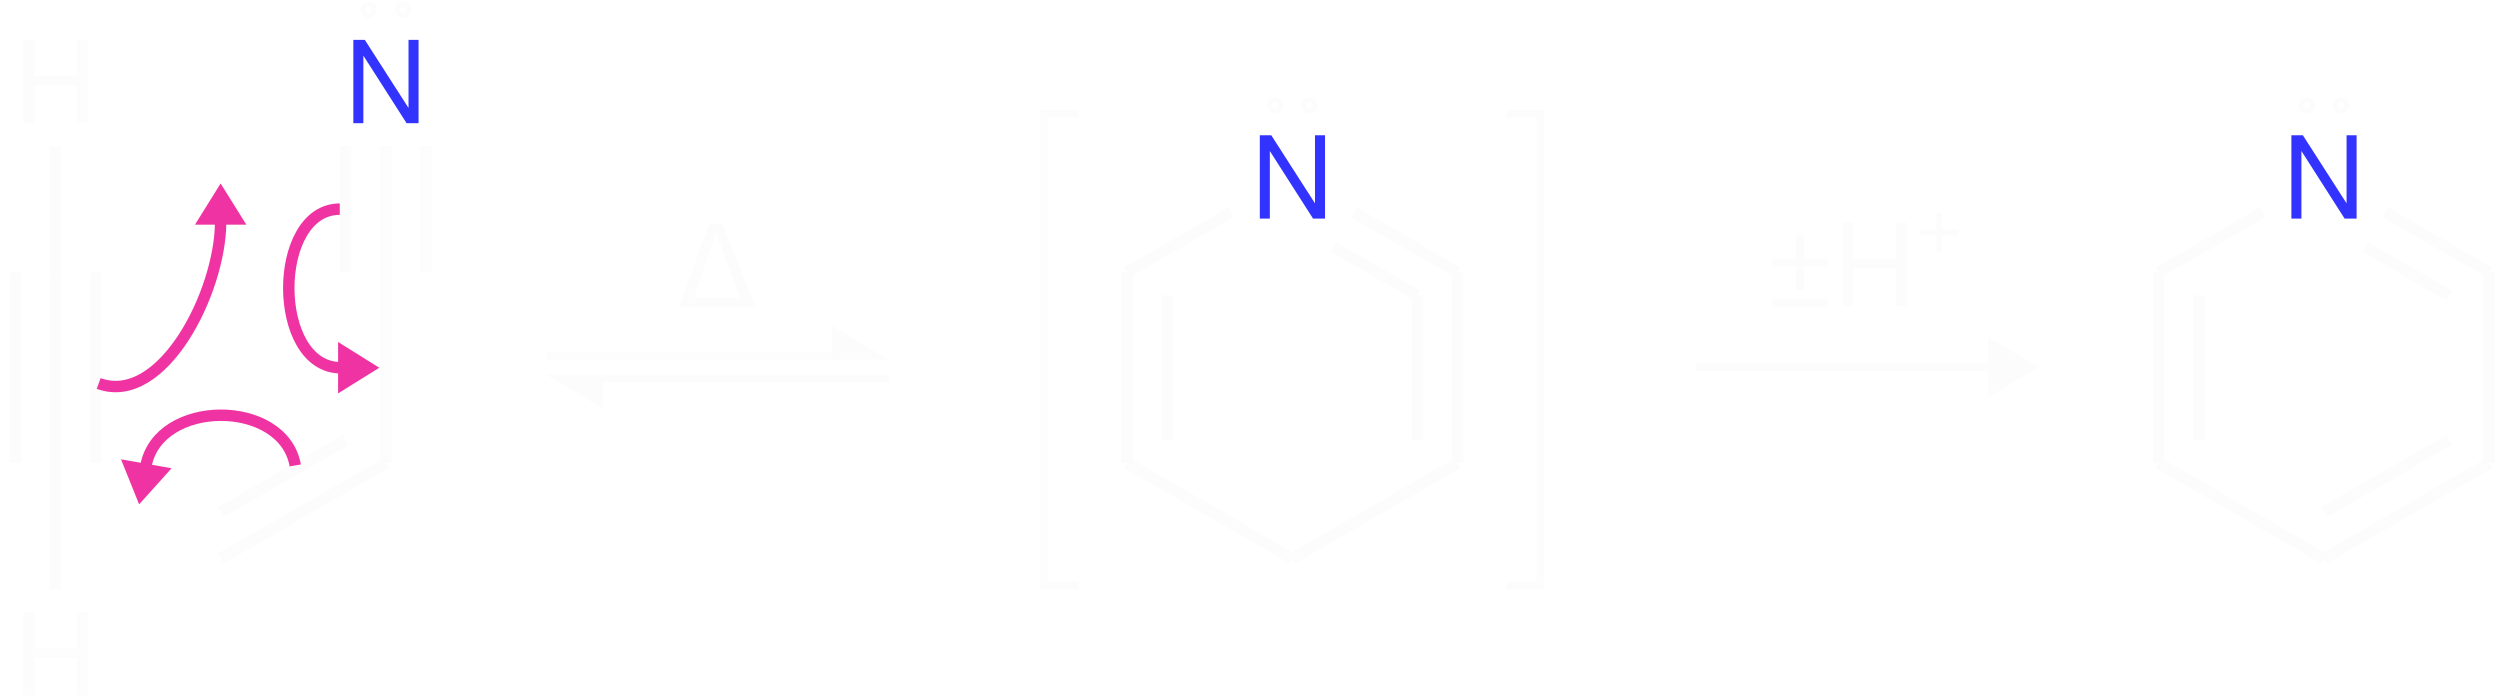
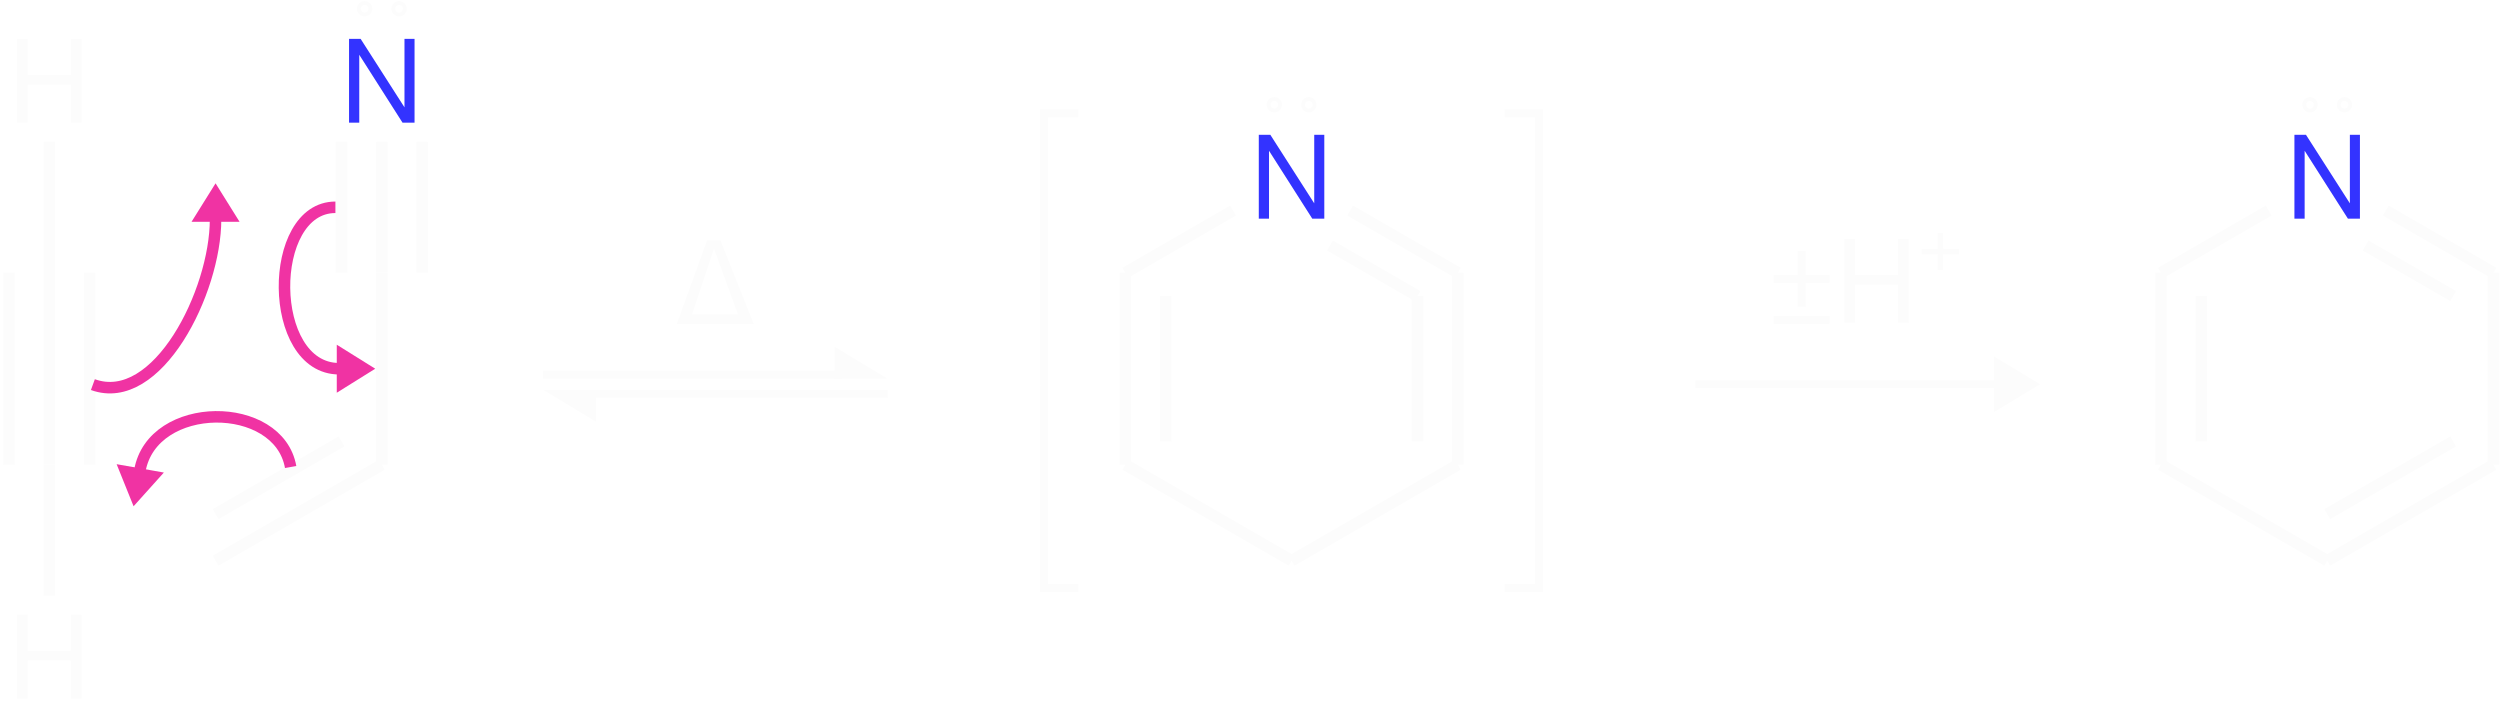
- <svg xmlns="http://www.w3.org/2000/svg" xmlns:xlink="http://www.w3.org/1999/xlink" width="218pt" height="61pt" viewBox="0 0 218 61" version="1.1">
+ <svg xmlns="http://www.w3.org/2000/svg" xmlns:xlink="http://www.w3.org/1999/xlink" width="260pt" height="73pt" viewBox="0 0 260 73" version="1.1">
  <defs>
    <g>
      <symbol overflow="visible" id="glyph0-0">
-         <path style="stroke:none;" d="M 6.172 -5.188 C 6.172 -6.344 5.344 -7.094 4.047 -7.094 C 2.609 -7.094 1.859 -6.297 1.859 -4.766 L 2.719 -4.766 C 2.719 -5.656 2.953 -6.312 4 -6.312 C 4.766 -6.312 5.281 -5.859 5.281 -5.188 C 5.281 -3.922 3.484 -3.594 3.484 -2.25 L 3.484 -1.688 L 4.391 -1.688 L 4.391 -2.156 C 4.391 -3.344 6.172 -3.531 6.172 -5.188 Z M 4.391 -0.75 L 3.484 -0.75 L 3.484 0.297 L 4.391 0.297 Z M 0.344 1.391 L 7.625 1.391 L 7.625 -7.969 L 0.344 -7.969 Z M 1.172 0.688 L 1.172 -7.281 L 6.797 -7.281 L 6.797 0.688 Z M 1.172 0.688 " />
+         <path style="stroke:none;" d="M 7.406 -6.219 C 7.406 -7.609 6.406 -8.516 4.859 -8.516 C 3.125 -8.516 2.234 -7.547 2.234 -5.719 L 3.25 -5.719 C 3.25 -6.781 3.547 -7.578 4.797 -7.578 C 5.719 -7.578 6.328 -7.031 6.328 -6.219 C 6.328 -4.703 4.188 -4.312 4.188 -2.688 L 4.188 -2.031 L 5.266 -2.031 L 5.266 -2.594 C 5.266 -4.016 7.406 -4.25 7.406 -6.219 Z M 5.266 -0.891 L 4.188 -0.891 L 4.188 0.344 L 5.266 0.344 Z M 0.422 1.656 L 9.141 1.656 L 9.141 -9.562 L 0.422 -9.562 Z M 1.406 0.828 L 1.406 -8.719 L 8.156 -8.719 L 8.156 0.828 Z M 1.406 0.828 " />
      </symbol>
      <symbol overflow="visible" id="glyph0-1">
-         <path style="stroke:none;" d="M 5.469 -3.312 L 5.469 0 L 6.391 0 L 6.391 -7.266 L 5.469 -7.266 L 5.469 -4.125 L 1.719 -4.125 L 1.719 -7.266 L 0.797 -7.266 L 0.797 0 L 1.719 0 L 1.719 -3.312 Z M 5.469 -3.312 " />
+         <path style="stroke:none;" d="M 6.547 -3.969 L 6.547 0 L 7.656 0 L 7.656 -8.719 L 6.547 -8.719 L 6.547 -4.953 L 2.062 -4.953 L 2.062 -8.719 L 0.953 -8.719 L 0.953 0 L 2.062 0 L 2.062 -3.969 Z M 6.547 -3.969 " />
      </symbol>
      <symbol overflow="visible" id="glyph0-2">
-         <path style="stroke:none;" d="M 6.484 -7.266 L 5.609 -7.266 L 5.609 -1.328 L 1.797 -7.266 L 0.797 -7.266 L 0.797 0 L 1.672 0 L 1.672 -5.891 L 5.438 0 L 6.484 0 Z M 6.484 -7.266 " />
+         <path style="stroke:none;" d="M 7.766 -8.719 L 6.719 -8.719 L 6.719 -1.594 L 2.156 -8.719 L 0.953 -8.719 L 0.953 0 L 2.016 0 L 2.016 -7.062 L 6.516 0 L 7.766 0 Z M 7.766 -8.719 " />
      </symbol>
      <symbol overflow="visible" id="glyph0-3">
-         <path style="stroke:none;" d="M 6.812 0 L 3.922 -7.266 L 2.766 -7.266 L 0.141 0 Z M 1.469 -0.844 L 3.375 -6.531 L 5.438 -0.844 Z M 1.469 -0.844 " />
+         <path style="stroke:none;" d="M 8.172 0 L 4.703 -8.719 L 3.328 -8.719 L 0.172 0 Z M 1.766 -1 L 4.047 -7.828 L 6.531 -1 Z M 1.766 -1 " />
      </symbol>
      <symbol overflow="visible" id="glyph0-4">
-         <path style="stroke:none;" d="M 5.328 -0.594 L 0.5 -0.594 L 0.5 0.109 L 5.328 0.109 Z M 5.328 -4.141 L 3.266 -4.141 L 3.266 -6.203 L 2.562 -6.203 L 2.562 -4.141 L 0.5 -4.141 L 0.5 -3.453 L 2.562 -3.453 L 2.562 -1.391 L 3.266 -1.391 L 3.266 -3.453 L 5.328 -3.453 Z M 5.328 -4.141 " />
+         <path style="stroke:none;" d="M 6.391 -0.703 L 0.594 -0.703 L 0.594 0.125 L 6.391 0.125 Z M 6.391 -4.969 L 3.906 -4.969 L 3.906 -7.453 L 3.078 -7.453 L 3.078 -4.969 L 0.594 -4.969 L 0.594 -4.141 L 3.078 -4.141 L 3.078 -1.656 L 3.906 -1.656 L 3.906 -4.141 L 6.391 -4.141 Z M 6.391 -4.969 " />
      </symbol>
      <symbol overflow="visible" id="glyph1-0">
        <path style="stroke:none;" d="" />
      </symbol>
      <symbol overflow="visible" id="glyph1-1">
-         <path style="stroke:none;" d="M 3.25 17.547 L 3.938 17.547 L 3.938 0.297 L 6.562 0.297 L 6.562 -0.391 L 3.25 -0.391 Z M 3.25 17.547 " />
+         <path style="stroke:none;" d="M 3.891 21.031 L 4.719 21.031 L 4.719 0.359 L 7.875 0.359 L 7.875 -0.469 L 3.891 -0.469 Z M 3.891 21.031 " />
      </symbol>
      <symbol overflow="visible" id="glyph1-2">
-         <path style="stroke:none;" d="M 3.25 5.984 L 3.938 5.984 L 3.938 -0.016 L 3.25 -0.016 Z M 3.25 5.984 " />
+         <path style="stroke:none;" d="M 3.891 7.188 L 4.719 7.188 L 4.719 -0.016 L 3.891 -0.016 Z M 3.891 7.188 " />
      </symbol>
      <symbol overflow="visible" id="glyph1-3">
-         <path style="stroke:none;" d="M 3.25 17.531 L 6.562 17.531 L 6.562 16.844 L 3.938 16.844 L 3.938 -0.406 L 3.25 -0.406 Z M 3.25 17.531 " />
+         <path style="stroke:none;" d="M 3.891 21.031 L 7.875 21.031 L 7.875 20.203 L 4.719 20.203 L 4.719 -0.484 L 3.891 -0.484 Z M 3.891 21.031 " />
      </symbol>
      <symbol overflow="visible" id="glyph1-4">
-         <path style="stroke:none;" d="M 2.703 17.547 L 3.391 17.547 L 3.391 -0.391 L 0.062 -0.391 L 0.062 0.297 L 2.703 0.297 Z M 2.703 17.547 " />
+         <path style="stroke:none;" d="M 3.234 21.031 L 4.062 21.031 L 4.062 -0.469 L 0.078 -0.469 L 0.078 0.359 L 3.234 0.359 Z M 3.234 21.031 " />
      </symbol>
      <symbol overflow="visible" id="glyph1-5">
-         <path style="stroke:none;" d="M 2.703 5.984 L 3.391 5.984 L 3.391 -0.016 L 2.703 -0.016 Z M 2.703 5.984 " />
+         <path style="stroke:none;" d="M 3.234 7.188 L 4.062 7.188 L 4.062 -0.016 L 3.234 -0.016 Z M 3.234 7.188 " />
      </symbol>
      <symbol overflow="visible" id="glyph1-6">
-         <path style="stroke:none;" d="M 2.703 16.844 L 0.062 16.844 L 0.062 17.531 L 3.391 17.531 L 3.391 -0.406 L 2.703 -0.406 Z M 2.703 16.844 " />
+         <path style="stroke:none;" d="M 3.234 20.203 L 0.078 20.203 L 0.078 21.031 L 4.062 21.031 L 4.062 -0.484 L 3.234 -0.484 Z M 3.234 20.203 " />
      </symbol>
      <symbol overflow="visible" id="glyph2-0">
-         <path style="stroke:none;" d="M 4.312 -3.625 C 4.312 -4.438 3.734 -4.969 2.828 -4.969 C 1.828 -4.969 1.297 -4.406 1.297 -3.328 L 1.891 -3.328 C 1.891 -3.953 2.062 -4.422 2.797 -4.422 C 3.328 -4.422 3.688 -4.094 3.688 -3.625 C 3.688 -2.75 2.438 -2.516 2.438 -1.562 L 2.438 -1.188 L 3.062 -1.188 L 3.062 -1.516 C 3.062 -2.344 4.312 -2.469 4.312 -3.625 Z M 3.062 -0.516 L 2.438 -0.516 L 2.438 0.203 L 3.062 0.203 Z M 0.25 0.969 L 5.328 0.969 L 5.328 -5.578 L 0.25 -5.578 Z M 0.828 0.484 L 0.828 -5.094 L 4.75 -5.094 L 4.75 0.484 Z M 0.828 0.484 " />
+         <path style="stroke:none;" d="M 4.938 -4.141 C 4.938 -5.078 4.266 -5.672 3.234 -5.672 C 2.094 -5.672 1.484 -5.031 1.484 -3.812 L 2.172 -3.812 C 2.172 -4.516 2.359 -5.047 3.203 -5.047 C 3.812 -5.047 4.219 -4.688 4.219 -4.141 C 4.219 -3.141 2.781 -2.875 2.781 -1.797 L 2.781 -1.359 L 3.5 -1.359 L 3.5 -1.734 C 3.5 -2.672 4.938 -2.828 4.938 -4.141 Z M 3.5 -0.594 L 2.781 -0.594 L 2.781 0.234 L 3.5 0.234 Z M 0.281 1.109 L 6.094 1.109 L 6.094 -6.375 L 0.281 -6.375 Z M 0.938 0.547 L 0.938 -5.812 L 5.438 -5.812 L 5.438 0.547 Z M 0.938 0.547 " />
      </symbol>
      <symbol overflow="visible" id="glyph2-1">
-         <path style="stroke:none;" d="M 3.719 -1.859 L 2.281 -1.859 L 2.281 -3.297 L 1.797 -3.297 L 1.797 -1.859 L 0.344 -1.859 L 0.344 -1.375 L 1.797 -1.375 L 1.797 0.062 L 2.281 0.062 L 2.281 -1.375 L 3.719 -1.375 Z M 3.719 -1.859 " />
+         <path style="stroke:none;" d="M 4.25 -2.125 L 2.609 -2.125 L 2.609 -3.781 L 2.047 -3.781 L 2.047 -2.125 L 0.391 -2.125 L 0.391 -1.562 L 2.047 -1.562 L 2.047 0.078 L 2.609 0.078 L 2.609 -1.562 L 4.25 -1.562 Z M 4.25 -2.125 " />
      </symbol>
    </g>
  </defs>
  <g id="surface16">
    <g style="fill:rgb(98.999%,98.999%,98.999%);fill-opacity:1;">
-       <use xlink:href="#glyph0-1" x="1.241" y="60.654" />
+       <use xlink:href="#glyph0-1" x="0.82" y="72.654" />
    </g>
-     <path style="fill:none;stroke-width:0.996;stroke-linecap:butt;stroke-linejoin:miter;stroke:rgb(98.999%,98.999%,98.999%);stroke-opacity:1;stroke-miterlimit:10;" d="M -0.001 -0.002 L -0.001 -11.013 " transform="matrix(1,0,0,-1,4.833,40.385)" />
-     <path style="fill:none;stroke-width:0.996;stroke-linecap:butt;stroke-linejoin:miter;stroke:rgb(98.999%,98.999%,98.999%);stroke-opacity:1;stroke-miterlimit:10;" d="M 14.409 -8.318 L 28.819 -0.002 " transform="matrix(1,0,0,-1,4.833,40.385)" />
-     <path style="fill:none;stroke-width:0.996;stroke-linecap:butt;stroke-linejoin:miter;stroke:rgb(98.999%,98.999%,98.999%);stroke-opacity:1;stroke-miterlimit:10;" d="M 14.409 -4.279 L 25.319 2.022 " transform="matrix(1,0,0,-1,4.833,40.385)" />
-     <path style="fill:none;stroke-width:0.996;stroke-linecap:butt;stroke-linejoin:miter;stroke:rgb(98.999%,98.999%,98.999%);stroke-opacity:1;stroke-miterlimit:10;" d="M 28.819 -0.002 L 28.819 16.639 " transform="matrix(1,0,0,-1,4.833,40.385)" />
+     <path style="fill:none;stroke-width:1.196;stroke-linecap:butt;stroke-linejoin:miter;stroke:rgb(98.999%,98.999%,98.999%);stroke-opacity:1;stroke-miterlimit:10;" d="M -0.001 -0.001 L -0.001 -13.614 " transform="matrix(1,0,0,-1,5.13,48.331)" />
+     <path style="fill:none;stroke-width:1.196;stroke-linecap:butt;stroke-linejoin:miter;stroke:rgb(98.999%,98.999%,98.999%);stroke-opacity:1;stroke-miterlimit:10;" d="M 17.292 -9.982 L 34.581 -0.001 " transform="matrix(1,0,0,-1,5.13,48.331)" />
+     <path style="fill:none;stroke-width:1.196;stroke-linecap:butt;stroke-linejoin:miter;stroke:rgb(98.999%,98.999%,98.999%);stroke-opacity:1;stroke-miterlimit:10;" d="M 17.292 -5.138 L 30.386 2.425 " transform="matrix(1,0,0,-1,5.13,48.331)" />
+     <path style="fill:none;stroke-width:1.196;stroke-linecap:butt;stroke-linejoin:miter;stroke:rgb(98.999%,98.999%,98.999%);stroke-opacity:1;stroke-miterlimit:10;" d="M 34.581 -0.001 L 34.581 19.964 " transform="matrix(1,0,0,-1,5.13,48.331)" />
    <g style="fill:rgb(20%,20%,100%);fill-opacity:1;">
-       <use xlink:href="#glyph0-2" x="30.014" y="10.741" />
+       <use xlink:href="#glyph0-2" x="35.347" y="12.758" />
    </g>
-     <path style="fill-rule:nonzero;fill:rgb(100%,100%,100%);fill-opacity:1;stroke-width:0.399;stroke-linecap:butt;stroke-linejoin:miter;stroke:rgb(98.999%,98.999%,98.999%);stroke-opacity:1;stroke-miterlimit:10;" d="M 0.995 0.001 C 0.995 -0.277 1.221 -0.499 1.495 -0.499 C 1.768 -0.499 1.995 -0.277 1.995 0.001 C 1.995 0.274 1.768 0.497 1.495 0.497 C 1.221 0.497 0.995 0.274 0.995 0.001 Z M -1.994 0.001 C -1.994 -0.277 -1.771 -0.499 -1.494 -0.499 C -1.22 -0.499 -0.998 -0.277 -0.998 0.001 C -0.998 0.274 -1.22 0.497 -1.494 0.497 C -1.771 0.497 -1.994 0.274 -1.994 0.001 Z M -1.994 0.001 " transform="matrix(1,0,0,-1,33.65,0.868)" />
-     <path style="fill:none;stroke-width:0.996;stroke-linecap:butt;stroke-linejoin:miter;stroke:rgb(98.999%,98.999%,98.999%);stroke-opacity:1;stroke-miterlimit:10;" d="M 28.819 16.639 L 28.819 27.651 " transform="matrix(1,0,0,-1,4.833,40.385)" />
-     <path style="fill:none;stroke-width:0.996;stroke-linecap:butt;stroke-linejoin:miter;stroke:rgb(98.999%,98.999%,98.999%);stroke-opacity:1;stroke-miterlimit:10;" d="M 25.319 16.639 L 25.319 27.651 " transform="matrix(1,0,0,-1,4.833,40.385)" />
-     <path style="fill:none;stroke-width:0.996;stroke-linecap:butt;stroke-linejoin:miter;stroke:rgb(98.999%,98.999%,98.999%);stroke-opacity:1;stroke-miterlimit:10;" d="M 32.315 16.639 L 32.315 27.651 " transform="matrix(1,0,0,-1,4.833,40.385)" />
+     <path style="fill-rule:nonzero;fill:rgb(100%,100%,100%);fill-opacity:1;stroke-width:0.399;stroke-linecap:butt;stroke-linejoin:miter;stroke:rgb(98.999%,98.999%,98.999%);stroke-opacity:1;stroke-miterlimit:10;" d="M 1.195 0.001 C 1.195 -0.331 1.465 -0.597 1.793 -0.597 C 2.125 -0.597 2.391 -0.331 2.391 0.001 C 2.391 0.329 2.125 0.599 1.793 0.599 C 1.465 0.599 1.195 0.329 1.195 0.001 Z M -2.391 0.001 C -2.391 -0.331 -2.125 -0.597 -1.793 -0.597 C -1.465 -0.597 -1.195 -0.331 -1.195 0.001 C -1.195 0.329 -1.465 0.599 -1.793 0.599 C -2.125 0.599 -2.391 0.329 -2.391 0.001 Z M -2.391 0.001 " transform="matrix(1,0,0,-1,39.711,0.911)" />
+     <path style="fill:none;stroke-width:1.196;stroke-linecap:butt;stroke-linejoin:miter;stroke:rgb(98.999%,98.999%,98.999%);stroke-opacity:1;stroke-miterlimit:10;" d="M 34.581 19.964 L 34.581 33.581 " transform="matrix(1,0,0,-1,5.13,48.331)" />
+     <path style="fill:none;stroke-width:1.196;stroke-linecap:butt;stroke-linejoin:miter;stroke:rgb(98.999%,98.999%,98.999%);stroke-opacity:1;stroke-miterlimit:10;" d="M 30.386 19.964 L 30.386 33.581 " transform="matrix(1,0,0,-1,5.13,48.331)" />
+     <path style="fill:none;stroke-width:1.196;stroke-linecap:butt;stroke-linejoin:miter;stroke:rgb(98.999%,98.999%,98.999%);stroke-opacity:1;stroke-miterlimit:10;" d="M 38.78 19.964 L 38.78 33.581 " transform="matrix(1,0,0,-1,5.13,48.331)" />
    <g style="fill:rgb(98.999%,98.999%,98.999%);fill-opacity:1;">
-       <use xlink:href="#glyph0-1" x="1.241" y="10.741" />
+       <use xlink:href="#glyph0-1" x="0.82" y="12.758" />
    </g>
-     <path style="fill:none;stroke-width:0.996;stroke-linecap:butt;stroke-linejoin:miter;stroke:rgb(98.999%,98.999%,98.999%);stroke-opacity:1;stroke-miterlimit:10;" d="M -0.001 16.639 L -0.001 27.651 " transform="matrix(1,0,0,-1,4.833,40.385)" />
-     <path style="fill:none;stroke-width:0.996;stroke-linecap:butt;stroke-linejoin:miter;stroke:rgb(98.999%,98.999%,98.999%);stroke-opacity:1;stroke-miterlimit:10;" d="M -0.001 16.639 L -0.001 -0.002 " transform="matrix(1,0,0,-1,4.833,40.385)" />
-     <path style="fill:none;stroke-width:0.996;stroke-linecap:butt;stroke-linejoin:miter;stroke:rgb(98.999%,98.999%,98.999%);stroke-opacity:1;stroke-miterlimit:10;" d="M 3.499 16.639 L 3.499 -0.002 " transform="matrix(1,0,0,-1,4.833,40.385)" />
-     <path style="fill:none;stroke-width:0.996;stroke-linecap:butt;stroke-linejoin:miter;stroke:rgb(98.999%,98.999%,98.999%);stroke-opacity:1;stroke-miterlimit:10;" d="M -3.497 16.639 L -3.497 -0.002 " transform="matrix(1,0,0,-1,4.833,40.385)" />
-     <path style="fill:none;stroke-width:0.668;stroke-linecap:butt;stroke-linejoin:miter;stroke:rgb(98.999%,98.999%,98.999%);stroke-opacity:1;stroke-miterlimit:10;" d="M 46.772 9.365 L 72.339 9.365 " transform="matrix(1,0,0,-1,0.837,40.385)" />
-     <path style="fill-rule:nonzero;fill:rgb(98.999%,98.999%,98.999%);fill-opacity:1;stroke-width:0.668;stroke-linecap:butt;stroke-linejoin:miter;stroke:rgb(98.999%,98.999%,98.999%);stroke-opacity:1;stroke-miterlimit:10;" d="M 3.741 0 L 0.335 2.047 L 0.335 0 Z M 3.741 0 " transform="matrix(1,0,0,-1,72.50866,31.02001)" />
-     <path style="fill:none;stroke-width:0.668;stroke-linecap:butt;stroke-linejoin:miter;stroke:rgb(98.999%,98.999%,98.999%);stroke-opacity:1;stroke-miterlimit:10;" d="M 76.659 7.373 L 51.093 7.373 " transform="matrix(1,0,0,-1,0.837,40.385)" />
-     <path style="fill-rule:nonzero;fill:rgb(98.999%,98.999%,98.999%);fill-opacity:1;stroke-width:0.668;stroke-linecap:butt;stroke-linejoin:miter;stroke:rgb(98.999%,98.999%,98.999%);stroke-opacity:1;stroke-miterlimit:10;" d="M 3.742 -0.001 L 0.332 2.046 L 0.332 -0.001 Z M 3.742 -0.001 " transform="matrix(-1,0,0,1,52.59791,33.01256)" />
+     <path style="fill:none;stroke-width:1.196;stroke-linecap:butt;stroke-linejoin:miter;stroke:rgb(98.999%,98.999%,98.999%);stroke-opacity:1;stroke-miterlimit:10;" d="M -0.001 19.964 L -0.001 33.581 " transform="matrix(1,0,0,-1,5.13,48.331)" />
+     <path style="fill:none;stroke-width:1.196;stroke-linecap:butt;stroke-linejoin:miter;stroke:rgb(98.999%,98.999%,98.999%);stroke-opacity:1;stroke-miterlimit:10;" d="M -0.001 19.964 L -0.001 -0.001 " transform="matrix(1,0,0,-1,5.13,48.331)" />
+     <path style="fill:none;stroke-width:1.196;stroke-linecap:butt;stroke-linejoin:miter;stroke:rgb(98.999%,98.999%,98.999%);stroke-opacity:1;stroke-miterlimit:10;" d="M 4.198 19.964 L 4.198 -0.001 " transform="matrix(1,0,0,-1,5.13,48.331)" />
+     <path style="fill:none;stroke-width:1.196;stroke-linecap:butt;stroke-linejoin:miter;stroke:rgb(98.999%,98.999%,98.999%);stroke-opacity:1;stroke-miterlimit:10;" d="M -4.196 19.964 L -4.196 -0.001 " transform="matrix(1,0,0,-1,5.13,48.331)" />
+     <path style="fill:none;stroke-width:0.801;stroke-linecap:butt;stroke-linejoin:miter;stroke:rgb(98.999%,98.999%,98.999%);stroke-opacity:1;stroke-miterlimit:10;" d="M 56.126 9.366 L 87.274 9.366 " transform="matrix(1,0,0,-1,0.335,48.331)" />
+     <path style="fill-rule:nonzero;fill:rgb(98.999%,98.999%,98.999%);fill-opacity:1;stroke-width:0.801;stroke-linecap:butt;stroke-linejoin:miter;stroke:rgb(98.999%,98.999%,98.999%);stroke-opacity:1;stroke-miterlimit:10;" d="M 4.025 0.001 L 0.4 2.185 L 0.4 0.001 Z M 4.025 0.001 " transform="matrix(1,0,0,-1,86.80691,38.96601)" />
+     <path style="fill:none;stroke-width:0.801;stroke-linecap:butt;stroke-linejoin:miter;stroke:rgb(98.999%,98.999%,98.999%);stroke-opacity:1;stroke-miterlimit:10;" d="M 91.993 7.374 L 60.845 7.374 " transform="matrix(1,0,0,-1,0.335,48.331)" />
+     <path style="fill-rule:nonzero;fill:rgb(98.999%,98.999%,98.999%);fill-opacity:1;stroke-width:0.801;stroke-linecap:butt;stroke-linejoin:miter;stroke:rgb(98.999%,98.999%,98.999%);stroke-opacity:1;stroke-miterlimit:10;" d="M 4.025 -0.002 L 0.4 2.186 L 0.4 -0.002 Z M 4.025 -0.002 " transform="matrix(-1,0,0,1,61.9821,40.95856)" />
    <g style="fill:rgb(98.999%,98.999%,98.999%);fill-opacity:1;">
-       <use xlink:href="#glyph0-3" x="59.071" y="26.796" />
+       <use xlink:href="#glyph0-3" x="70.215" y="33.698" />
    </g>
    <g style="fill:rgb(98.999%,98.999%,98.999%);fill-opacity:1;">
-       <use xlink:href="#glyph1-1" x="87.459" y="9.976" />
+       <use xlink:href="#glyph1-1" x="104.282" y="11.84" />
    </g>
    <g style="fill:rgb(98.999%,98.999%,98.999%);fill-opacity:1;">
-       <use xlink:href="#glyph1-2" x="87.459" y="27.51" />
+       <use xlink:href="#glyph1-2" x="104.282" y="32.882" />
    </g>
    <g style="fill:rgb(98.999%,98.999%,98.999%);fill-opacity:1;">
-       <use xlink:href="#glyph1-3" x="87.459" y="33.886" />
+       <use xlink:href="#glyph1-3" x="104.282" y="40.533" />
    </g>
-     <path style="fill:none;stroke-width:0.996;stroke-linecap:butt;stroke-linejoin:miter;stroke:rgb(98.999%,98.999%,98.999%);stroke-opacity:1;stroke-miterlimit:10;" d="M 0 -0.002 L 14.41 -8.318 " transform="matrix(1,0,0,-1,98.285,40.385)" />
-     <path style="fill:none;stroke-width:0.996;stroke-linecap:butt;stroke-linejoin:miter;stroke:rgb(98.999%,98.999%,98.999%);stroke-opacity:1;stroke-miterlimit:10;" d="M 14.41 -8.318 L 28.817 -0.002 " transform="matrix(1,0,0,-1,98.285,40.385)" />
-     <path style="fill:none;stroke-width:0.996;stroke-linecap:butt;stroke-linejoin:miter;stroke:rgb(98.999%,98.999%,98.999%);stroke-opacity:1;stroke-miterlimit:10;" d="M 28.817 -0.002 L 28.817 16.639 " transform="matrix(1,0,0,-1,98.285,40.385)" />
-     <path style="fill:none;stroke-width:0.996;stroke-linecap:butt;stroke-linejoin:miter;stroke:rgb(98.999%,98.999%,98.999%);stroke-opacity:1;stroke-miterlimit:10;" d="M 25.32 2.018 L 25.32 14.619 " transform="matrix(1,0,0,-1,98.285,40.385)" />
+     <path style="fill:none;stroke-width:1.196;stroke-linecap:butt;stroke-linejoin:miter;stroke:rgb(98.999%,98.999%,98.999%);stroke-opacity:1;stroke-miterlimit:10;" d="M 0.001 -0.001 L 17.29 -9.982 " transform="matrix(1,0,0,-1,117.034,48.331)" />
+     <path style="fill:none;stroke-width:1.196;stroke-linecap:butt;stroke-linejoin:miter;stroke:rgb(98.999%,98.999%,98.999%);stroke-opacity:1;stroke-miterlimit:10;" d="M 17.29 -9.982 L 34.579 -0.001 " transform="matrix(1,0,0,-1,117.034,48.331)" />
+     <path style="fill:none;stroke-width:1.196;stroke-linecap:butt;stroke-linejoin:miter;stroke:rgb(98.999%,98.999%,98.999%);stroke-opacity:1;stroke-miterlimit:10;" d="M 34.579 -0.001 L 34.579 19.964 " transform="matrix(1,0,0,-1,117.034,48.331)" />
+     <path style="fill:none;stroke-width:1.196;stroke-linecap:butt;stroke-linejoin:miter;stroke:rgb(98.999%,98.999%,98.999%);stroke-opacity:1;stroke-miterlimit:10;" d="M 30.384 2.425 L 30.384 17.542 " transform="matrix(1,0,0,-1,117.034,48.331)" />
    <g style="fill:rgb(20%,20%,100%);fill-opacity:1;">
-       <use xlink:href="#glyph0-2" x="109.058" y="19.06" />
+       <use xlink:href="#glyph0-2" x="129.961" y="22.741" />
    </g>
-     <path style="fill-rule:nonzero;fill:rgb(100%,100%,100%);fill-opacity:1;stroke-width:0.399;stroke-linecap:butt;stroke-linejoin:miter;stroke:rgb(98.999%,98.999%,98.999%);stroke-opacity:1;stroke-miterlimit:10;" d="M 0.997 -0.001 C 0.997 -0.274 1.22 -0.497 1.494 -0.497 C 1.771 -0.497 1.994 -0.274 1.994 -0.001 C 1.994 0.277 1.771 0.499 1.494 0.499 C 1.22 0.499 0.997 0.277 0.997 -0.001 Z M -1.991 -0.001 C -1.991 -0.274 -1.768 -0.497 -1.495 -0.497 C -1.217 -0.497 -0.995 -0.274 -0.995 -0.001 C -0.995 0.277 -1.217 0.499 -1.495 0.499 C -1.768 0.499 -1.991 0.277 -1.991 -0.001 Z M -1.991 -0.001 " transform="matrix(1,0,0,-1,112.694,9.187)" />
-     <path style="fill:none;stroke-width:0.996;stroke-linecap:butt;stroke-linejoin:miter;stroke:rgb(98.999%,98.999%,98.999%);stroke-opacity:1;stroke-miterlimit:10;" d="M 28.817 16.639 L 19.77 21.862 " transform="matrix(1,0,0,-1,98.285,40.385)" />
-     <path style="fill:none;stroke-width:0.996;stroke-linecap:butt;stroke-linejoin:miter;stroke:rgb(98.999%,98.999%,98.999%);stroke-opacity:1;stroke-miterlimit:10;" d="M 25.32 14.619 L 18.024 18.83 " transform="matrix(1,0,0,-1,98.285,40.385)" />
-     <path style="fill:none;stroke-width:0.996;stroke-linecap:butt;stroke-linejoin:miter;stroke:rgb(98.999%,98.999%,98.999%);stroke-opacity:1;stroke-miterlimit:10;" d="M 9.047 21.862 L 0 16.639 " transform="matrix(1,0,0,-1,98.285,40.385)" />
-     <path style="fill:none;stroke-width:0.996;stroke-linecap:butt;stroke-linejoin:miter;stroke:rgb(98.999%,98.999%,98.999%);stroke-opacity:1;stroke-miterlimit:10;" d="M 0 16.639 L 0 -0.002 " transform="matrix(1,0,0,-1,98.285,40.385)" />
-     <path style="fill:none;stroke-width:0.996;stroke-linecap:butt;stroke-linejoin:miter;stroke:rgb(98.999%,98.999%,98.999%);stroke-opacity:1;stroke-miterlimit:10;" d="M 3.496 14.619 L 3.496 2.018 " transform="matrix(1,0,0,-1,98.285,40.385)" />
+     <path style="fill-rule:nonzero;fill:rgb(100%,100%,100%);fill-opacity:1;stroke-width:0.399;stroke-linecap:butt;stroke-linejoin:miter;stroke:rgb(98.999%,98.999%,98.999%);stroke-opacity:1;stroke-miterlimit:10;" d="M 1.196 -0.002 C 1.196 -0.33 1.465 -0.599 1.793 -0.599 C 2.125 -0.599 2.391 -0.33 2.391 -0.002 C 2.391 0.331 2.125 0.596 1.793 0.596 C 1.465 0.596 1.196 0.331 1.196 -0.002 Z M -2.39 -0.002 C -2.39 -0.33 -2.125 -0.599 -1.793 -0.599 C -1.465 -0.599 -1.195 -0.33 -1.195 -0.002 C -1.195 0.331 -1.465 0.596 -1.793 0.596 C -2.125 0.596 -2.39 0.331 -2.39 -0.002 Z M -2.39 -0.002 " transform="matrix(1,0,0,-1,134.324,10.893)" />
+     <path style="fill:none;stroke-width:1.196;stroke-linecap:butt;stroke-linejoin:miter;stroke:rgb(98.999%,98.999%,98.999%);stroke-opacity:1;stroke-miterlimit:10;" d="M 34.579 19.964 L 23.38 26.433 " transform="matrix(1,0,0,-1,117.034,48.331)" />
+     <path style="fill:none;stroke-width:1.196;stroke-linecap:butt;stroke-linejoin:miter;stroke:rgb(98.999%,98.999%,98.999%);stroke-opacity:1;stroke-miterlimit:10;" d="M 30.384 17.542 L 21.282 22.796 " transform="matrix(1,0,0,-1,117.034,48.331)" />
+     <path style="fill:none;stroke-width:1.196;stroke-linecap:butt;stroke-linejoin:miter;stroke:rgb(98.999%,98.999%,98.999%);stroke-opacity:1;stroke-miterlimit:10;" d="M 11.2 26.433 L 0.001 19.964 " transform="matrix(1,0,0,-1,117.034,48.331)" />
+     <path style="fill:none;stroke-width:1.196;stroke-linecap:butt;stroke-linejoin:miter;stroke:rgb(98.999%,98.999%,98.999%);stroke-opacity:1;stroke-miterlimit:10;" d="M 0.001 19.964 L 0.001 -0.001 " transform="matrix(1,0,0,-1,117.034,48.331)" />
+     <path style="fill:none;stroke-width:1.196;stroke-linecap:butt;stroke-linejoin:miter;stroke:rgb(98.999%,98.999%,98.999%);stroke-opacity:1;stroke-miterlimit:10;" d="M 4.196 17.542 L 4.196 2.425 " transform="matrix(1,0,0,-1,117.034,48.331)" />
    <g style="fill:rgb(98.999%,98.999%,98.999%);fill-opacity:1;">
-       <use xlink:href="#glyph1-4" x="131.287" y="9.976" />
+       <use xlink:href="#glyph1-4" x="156.397" y="11.84" />
    </g>
    <g style="fill:rgb(98.999%,98.999%,98.999%);fill-opacity:1;">
-       <use xlink:href="#glyph1-5" x="131.287" y="27.51" />
+       <use xlink:href="#glyph1-5" x="156.397" y="32.882" />
    </g>
    <g style="fill:rgb(98.999%,98.999%,98.999%);fill-opacity:1;">
-       <use xlink:href="#glyph1-6" x="131.287" y="33.886" />
+       <use xlink:href="#glyph1-6" x="156.397" y="40.533" />
    </g>
-     <path style="fill:none;stroke-width:0.668;stroke-linecap:butt;stroke-linejoin:miter;stroke:rgb(98.999%,98.999%,98.999%);stroke-opacity:1;stroke-miterlimit:10;" d="M 147.058 8.369 L 172.702 8.369 " transform="matrix(1,0,0,-1,0.837,40.385)" />
-     <path style="fill-rule:nonzero;fill:rgb(98.999%,98.999%,98.999%);fill-opacity:1;stroke-width:0.668;stroke-linecap:butt;stroke-linejoin:miter;stroke:rgb(98.999%,98.999%,98.999%);stroke-opacity:1;stroke-miterlimit:10;" d="M 3.743 0.001 L 0.332 2.048 L 0.332 -2.046 Z M 3.743 0.001 " transform="matrix(1,0,0,-1,173.3707,32.01629)" />
+     <path style="fill:none;stroke-width:0.801;stroke-linecap:butt;stroke-linejoin:miter;stroke:rgb(98.999%,98.999%,98.999%);stroke-opacity:1;stroke-miterlimit:10;" d="M 175.989 8.37 L 207.227 8.37 " transform="matrix(1,0,0,-1,0.335,48.331)" />
+     <path style="fill-rule:nonzero;fill:rgb(98.999%,98.999%,98.999%);fill-opacity:1;stroke-width:0.801;stroke-linecap:butt;stroke-linejoin:miter;stroke:rgb(98.999%,98.999%,98.999%);stroke-opacity:1;stroke-miterlimit:10;" d="M 4.028 0.001 L 0.399 2.185 L 0.399 -2.186 Z M 4.028 0.001 " transform="matrix(1,0,0,-1,207.3631,39.96229)" />
    <g style="fill:rgb(98.999%,98.999%,98.999%);fill-opacity:1;">
-       <use xlink:href="#glyph0-4" x="154.049" y="26.686" />
-       <use xlink:href="#glyph0-1" x="159.867" y="26.686" />
+       <use xlink:href="#glyph0-4" x="183.878" y="33.566" />
+       <use xlink:href="#glyph0-1" x="190.86" y="33.566" />
    </g>
    <g style="fill:rgb(98.999%,98.999%,98.999%);fill-opacity:1;">
-       <use xlink:href="#glyph2-1" x="167.05" y="21.886" />
+       <use xlink:href="#glyph2-1" x="199.479" y="28.006" />
    </g>
-     <path style="fill:none;stroke-width:0.996;stroke-linecap:butt;stroke-linejoin:miter;stroke:rgb(98.999%,98.999%,98.999%);stroke-opacity:1;stroke-miterlimit:10;" d="M -0.002 -0.002 L 14.408 -8.318 " transform="matrix(1,0,0,-1,188.24,40.385)" />
-     <path style="fill:none;stroke-width:0.996;stroke-linecap:butt;stroke-linejoin:miter;stroke:rgb(98.999%,98.999%,98.999%);stroke-opacity:1;stroke-miterlimit:10;" d="M 14.408 -8.318 L 28.819 -0.002 " transform="matrix(1,0,0,-1,188.24,40.385)" />
-     <path style="fill:none;stroke-width:0.996;stroke-linecap:butt;stroke-linejoin:miter;stroke:rgb(98.999%,98.999%,98.999%);stroke-opacity:1;stroke-miterlimit:10;" d="M 14.408 -4.279 L 25.319 2.022 " transform="matrix(1,0,0,-1,188.24,40.385)" />
-     <path style="fill:none;stroke-width:0.996;stroke-linecap:butt;stroke-linejoin:miter;stroke:rgb(98.999%,98.999%,98.999%);stroke-opacity:1;stroke-miterlimit:10;" d="M 28.819 -0.002 L 28.819 16.639 " transform="matrix(1,0,0,-1,188.24,40.385)" />
+     <path style="fill:none;stroke-width:1.196;stroke-linecap:butt;stroke-linejoin:miter;stroke:rgb(98.999%,98.999%,98.999%);stroke-opacity:1;stroke-miterlimit:10;" d="M -0.002 -0.001 L 17.291 -9.982 " transform="matrix(1,0,0,-1,224.74,48.331)" />
+     <path style="fill:none;stroke-width:1.196;stroke-linecap:butt;stroke-linejoin:miter;stroke:rgb(98.999%,98.999%,98.999%);stroke-opacity:1;stroke-miterlimit:10;" d="M 17.291 -9.982 L 34.58 -0.001 " transform="matrix(1,0,0,-1,224.74,48.331)" />
+     <path style="fill:none;stroke-width:1.196;stroke-linecap:butt;stroke-linejoin:miter;stroke:rgb(98.999%,98.999%,98.999%);stroke-opacity:1;stroke-miterlimit:10;" d="M 17.291 -5.138 L 30.385 2.425 " transform="matrix(1,0,0,-1,224.74,48.331)" />
+     <path style="fill:none;stroke-width:1.196;stroke-linecap:butt;stroke-linejoin:miter;stroke:rgb(98.999%,98.999%,98.999%);stroke-opacity:1;stroke-miterlimit:10;" d="M 34.58 -0.001 L 34.58 19.964 " transform="matrix(1,0,0,-1,224.74,48.331)" />
    <g style="fill:rgb(20%,20%,100%);fill-opacity:1;">
-       <use xlink:href="#glyph0-2" x="199.012" y="19.06" />
+       <use xlink:href="#glyph0-2" x="237.667" y="22.741" />
    </g>
-     <path style="fill-rule:nonzero;fill:rgb(100%,100%,100%);fill-opacity:1;stroke-width:0.399;stroke-linecap:butt;stroke-linejoin:miter;stroke:rgb(98.999%,98.999%,98.999%);stroke-opacity:1;stroke-miterlimit:10;" d="M 0.996 -0.001 C 0.996 -0.274 1.218 -0.497 1.496 -0.497 C 1.769 -0.497 1.992 -0.274 1.992 -0.001 C 1.992 0.277 1.769 0.499 1.496 0.499 C 1.218 0.499 0.996 0.277 0.996 -0.001 Z M -1.993 -0.001 C -1.993 -0.274 -1.77 -0.497 -1.493 -0.497 C -1.219 -0.497 -0.997 -0.274 -0.997 -0.001 C -0.997 0.277 -1.219 0.499 -1.493 0.499 C -1.77 0.499 -1.993 0.277 -1.993 -0.001 Z M -1.993 -0.001 " transform="matrix(1,0,0,-1,202.649,9.187)" />
-     <path style="fill:none;stroke-width:0.996;stroke-linecap:butt;stroke-linejoin:miter;stroke:rgb(98.999%,98.999%,98.999%);stroke-opacity:1;stroke-miterlimit:10;" d="M 28.819 16.639 L 19.772 21.862 " transform="matrix(1,0,0,-1,188.24,40.385)" />
-     <path style="fill:none;stroke-width:0.996;stroke-linecap:butt;stroke-linejoin:miter;stroke:rgb(98.999%,98.999%,98.999%);stroke-opacity:1;stroke-miterlimit:10;" d="M 25.319 14.619 L 18.022 18.83 " transform="matrix(1,0,0,-1,188.24,40.385)" />
-     <path style="fill:none;stroke-width:0.996;stroke-linecap:butt;stroke-linejoin:miter;stroke:rgb(98.999%,98.999%,98.999%);stroke-opacity:1;stroke-miterlimit:10;" d="M 9.045 21.862 L -0.002 16.639 " transform="matrix(1,0,0,-1,188.24,40.385)" />
-     <path style="fill:none;stroke-width:0.996;stroke-linecap:butt;stroke-linejoin:miter;stroke:rgb(98.999%,98.999%,98.999%);stroke-opacity:1;stroke-miterlimit:10;" d="M -0.002 16.639 L -0.002 -0.002 " transform="matrix(1,0,0,-1,188.24,40.385)" />
-     <path style="fill:none;stroke-width:0.996;stroke-linecap:butt;stroke-linejoin:miter;stroke:rgb(98.999%,98.999%,98.999%);stroke-opacity:1;stroke-miterlimit:10;" d="M 3.498 14.619 L 3.498 2.018 " transform="matrix(1,0,0,-1,188.24,40.385)" />
-     <path style="fill:none;stroke-width:0.996;stroke-linecap:butt;stroke-linejoin:miter;stroke:rgb(94.04%,20.001%,63.919%);stroke-opacity:1;stroke-miterlimit:10;" d="M -191.809 -0.201 C -192.84 5.651 -203.789 5.651 -204.836 -0.283 " transform="matrix(1,0,0,-1,217.555,40.385)" />
-     <path style="fill-rule:nonzero;fill:rgb(94.04%,20.001%,63.919%);fill-opacity:1;stroke-width:0.91;stroke-linecap:butt;stroke-linejoin:miter;stroke:rgb(94.04%,20.001%,63.919%);stroke-opacity:1;stroke-miterlimit:10;" d="M 2.731 -0.002 L 0.453 1.421 L 0.454 -1.419 Z M 2.731 -0.002 " transform="matrix(-0.17363,0.9848,0.9848,0.17363,12.75718,40.44365)" />
-     <path style="fill:none;stroke-width:0.996;stroke-linecap:butt;stroke-linejoin:miter;stroke:rgb(94.04%,20.001%,63.919%);stroke-opacity:1;stroke-miterlimit:10;" d="M -187.926 22.147 C -193.871 22.147 -193.871 8.319 -187.844 8.319 " transform="matrix(1,0,0,-1,217.555,40.385)" />
-     <path style="fill-rule:nonzero;fill:rgb(94.04%,20.001%,63.919%);fill-opacity:1;stroke-width:0.91;stroke-linecap:butt;stroke-linejoin:miter;stroke:rgb(94.04%,20.001%,63.919%);stroke-opacity:1;stroke-miterlimit:10;" d="M 2.732 -0 L 0.454 1.422 L 0.454 -1.418 Z M 2.732 -0 " transform="matrix(1,0,0,-1,29.48331,32.0661)" />
-     <path style="fill:none;stroke-width:0.996;stroke-linecap:butt;stroke-linejoin:miter;stroke:rgb(94.04%,20.001%,63.919%);stroke-opacity:1;stroke-miterlimit:10;" d="M -208.95 6.944 C -203.364 4.912 -198.317 14.994 -198.317 21.022 " transform="matrix(1,0,0,-1,217.555,40.385)" />
-     <path style="fill-rule:nonzero;fill:rgb(94.04%,20.001%,63.919%);fill-opacity:1;stroke-width:0.91;stroke-linecap:butt;stroke-linejoin:miter;stroke:rgb(94.04%,20.001%,63.919%);stroke-opacity:1;stroke-miterlimit:10;" d="M 2.733 0 L 0.456 1.418 L 0.456 -1.422 Z M 2.733 0 " transform="matrix(0,-1,-1,0,19.2386,19.59237)" />
+     <path style="fill-rule:nonzero;fill:rgb(100%,100%,100%);fill-opacity:1;stroke-width:0.399;stroke-linecap:butt;stroke-linejoin:miter;stroke:rgb(98.999%,98.999%,98.999%);stroke-opacity:1;stroke-miterlimit:10;" d="M 1.196 -0.002 C 1.196 -0.33 1.465 -0.599 1.793 -0.599 C 2.125 -0.599 2.391 -0.33 2.391 -0.002 C 2.391 0.331 2.125 0.596 1.793 0.596 C 1.465 0.596 1.196 0.331 1.196 -0.002 Z M -2.39 -0.002 C -2.39 -0.33 -2.125 -0.599 -1.793 -0.599 C -1.465 -0.599 -1.195 -0.33 -1.195 -0.002 C -1.195 0.331 -1.465 0.596 -1.793 0.596 C -2.125 0.596 -2.39 0.331 -2.39 -0.002 Z M -2.39 -0.002 " transform="matrix(1,0,0,-1,242.031,10.893)" />
+     <path style="fill:none;stroke-width:1.196;stroke-linecap:butt;stroke-linejoin:miter;stroke:rgb(98.999%,98.999%,98.999%);stroke-opacity:1;stroke-miterlimit:10;" d="M 34.58 19.964 L 23.381 26.433 " transform="matrix(1,0,0,-1,224.74,48.331)" />
+     <path style="fill:none;stroke-width:1.196;stroke-linecap:butt;stroke-linejoin:miter;stroke:rgb(98.999%,98.999%,98.999%);stroke-opacity:1;stroke-miterlimit:10;" d="M 30.385 17.542 L 21.28 22.796 " transform="matrix(1,0,0,-1,224.74,48.331)" />
+     <path style="fill:none;stroke-width:1.196;stroke-linecap:butt;stroke-linejoin:miter;stroke:rgb(98.999%,98.999%,98.999%);stroke-opacity:1;stroke-miterlimit:10;" d="M 11.201 26.433 L -0.002 19.964 " transform="matrix(1,0,0,-1,224.74,48.331)" />
+     <path style="fill:none;stroke-width:1.196;stroke-linecap:butt;stroke-linejoin:miter;stroke:rgb(98.999%,98.999%,98.999%);stroke-opacity:1;stroke-miterlimit:10;" d="M -0.002 19.964 L -0.002 -0.001 " transform="matrix(1,0,0,-1,224.74,48.331)" />
+     <path style="fill:none;stroke-width:1.196;stroke-linecap:butt;stroke-linejoin:miter;stroke:rgb(98.999%,98.999%,98.999%);stroke-opacity:1;stroke-miterlimit:10;" d="M 4.197 17.542 L 4.197 2.425 " transform="matrix(1,0,0,-1,224.74,48.331)" />
+     <path style="fill:none;stroke-width:1.196;stroke-linecap:butt;stroke-linejoin:miter;stroke:rgb(94.04%,20.001%,63.919%);stroke-opacity:1;stroke-miterlimit:10;" d="M -229.692 -0.239 C -230.931 6.784 -244.071 6.784 -245.376 -0.626 " transform="matrix(1,0,0,-1,259.919,48.331)" />
+     <path style="fill-rule:nonzero;fill:rgb(94.04%,20.001%,63.919%);fill-opacity:1;stroke-width:1.015;stroke-linecap:butt;stroke-linejoin:miter;stroke:rgb(94.04%,20.001%,63.919%);stroke-opacity:1;stroke-miterlimit:10;" d="M 3.044 0.001 L 0.509 1.581 L 0.506 -0.002 L 0.507 -1.58 Z M 3.044 0.001 " transform="matrix(-0.17363,0.9848,0.9848,0.17363,14.58573,48.7088)" />
+     <path style="fill:none;stroke-width:1.196;stroke-linecap:butt;stroke-linejoin:miter;stroke:rgb(94.04%,20.001%,63.919%);stroke-opacity:1;stroke-miterlimit:10;" d="M -225.036 26.772 C -232.165 26.772 -232.165 9.983 -224.642 9.983 " transform="matrix(1,0,0,-1,259.919,48.331)" />
+     <path style="fill-rule:nonzero;fill:rgb(94.04%,20.001%,63.919%);fill-opacity:1;stroke-width:1.015;stroke-linecap:butt;stroke-linejoin:miter;stroke:rgb(94.04%,20.001%,63.919%);stroke-opacity:1;stroke-miterlimit:10;" d="M 3.043 0.001 L 0.508 1.583 L 0.508 -1.581 Z M 3.043 0.001 " transform="matrix(1,0,0,-1,35.02342,38.34832)" />
+     <path style="fill:none;stroke-width:1.196;stroke-linecap:butt;stroke-linejoin:miter;stroke:rgb(94.04%,20.001%,63.919%);stroke-opacity:1;stroke-miterlimit:10;" d="M -250.259 8.331 C -243.556 5.894 -237.501 17.991 -237.501 25.518 " transform="matrix(1,0,0,-1,259.919,48.331)" />
+     <path style="fill-rule:nonzero;fill:rgb(94.04%,20.001%,63.919%);fill-opacity:1;stroke-width:1.015;stroke-linecap:butt;stroke-linejoin:miter;stroke:rgb(94.04%,20.001%,63.919%);stroke-opacity:1;stroke-miterlimit:10;" d="M 3.044 -0 L 0.509 1.582 L 0.509 -1.582 Z M 3.044 -0 " transform="matrix(0,-1,-1,0,22.4176,23.0677)" />
  </g>
</svg>
